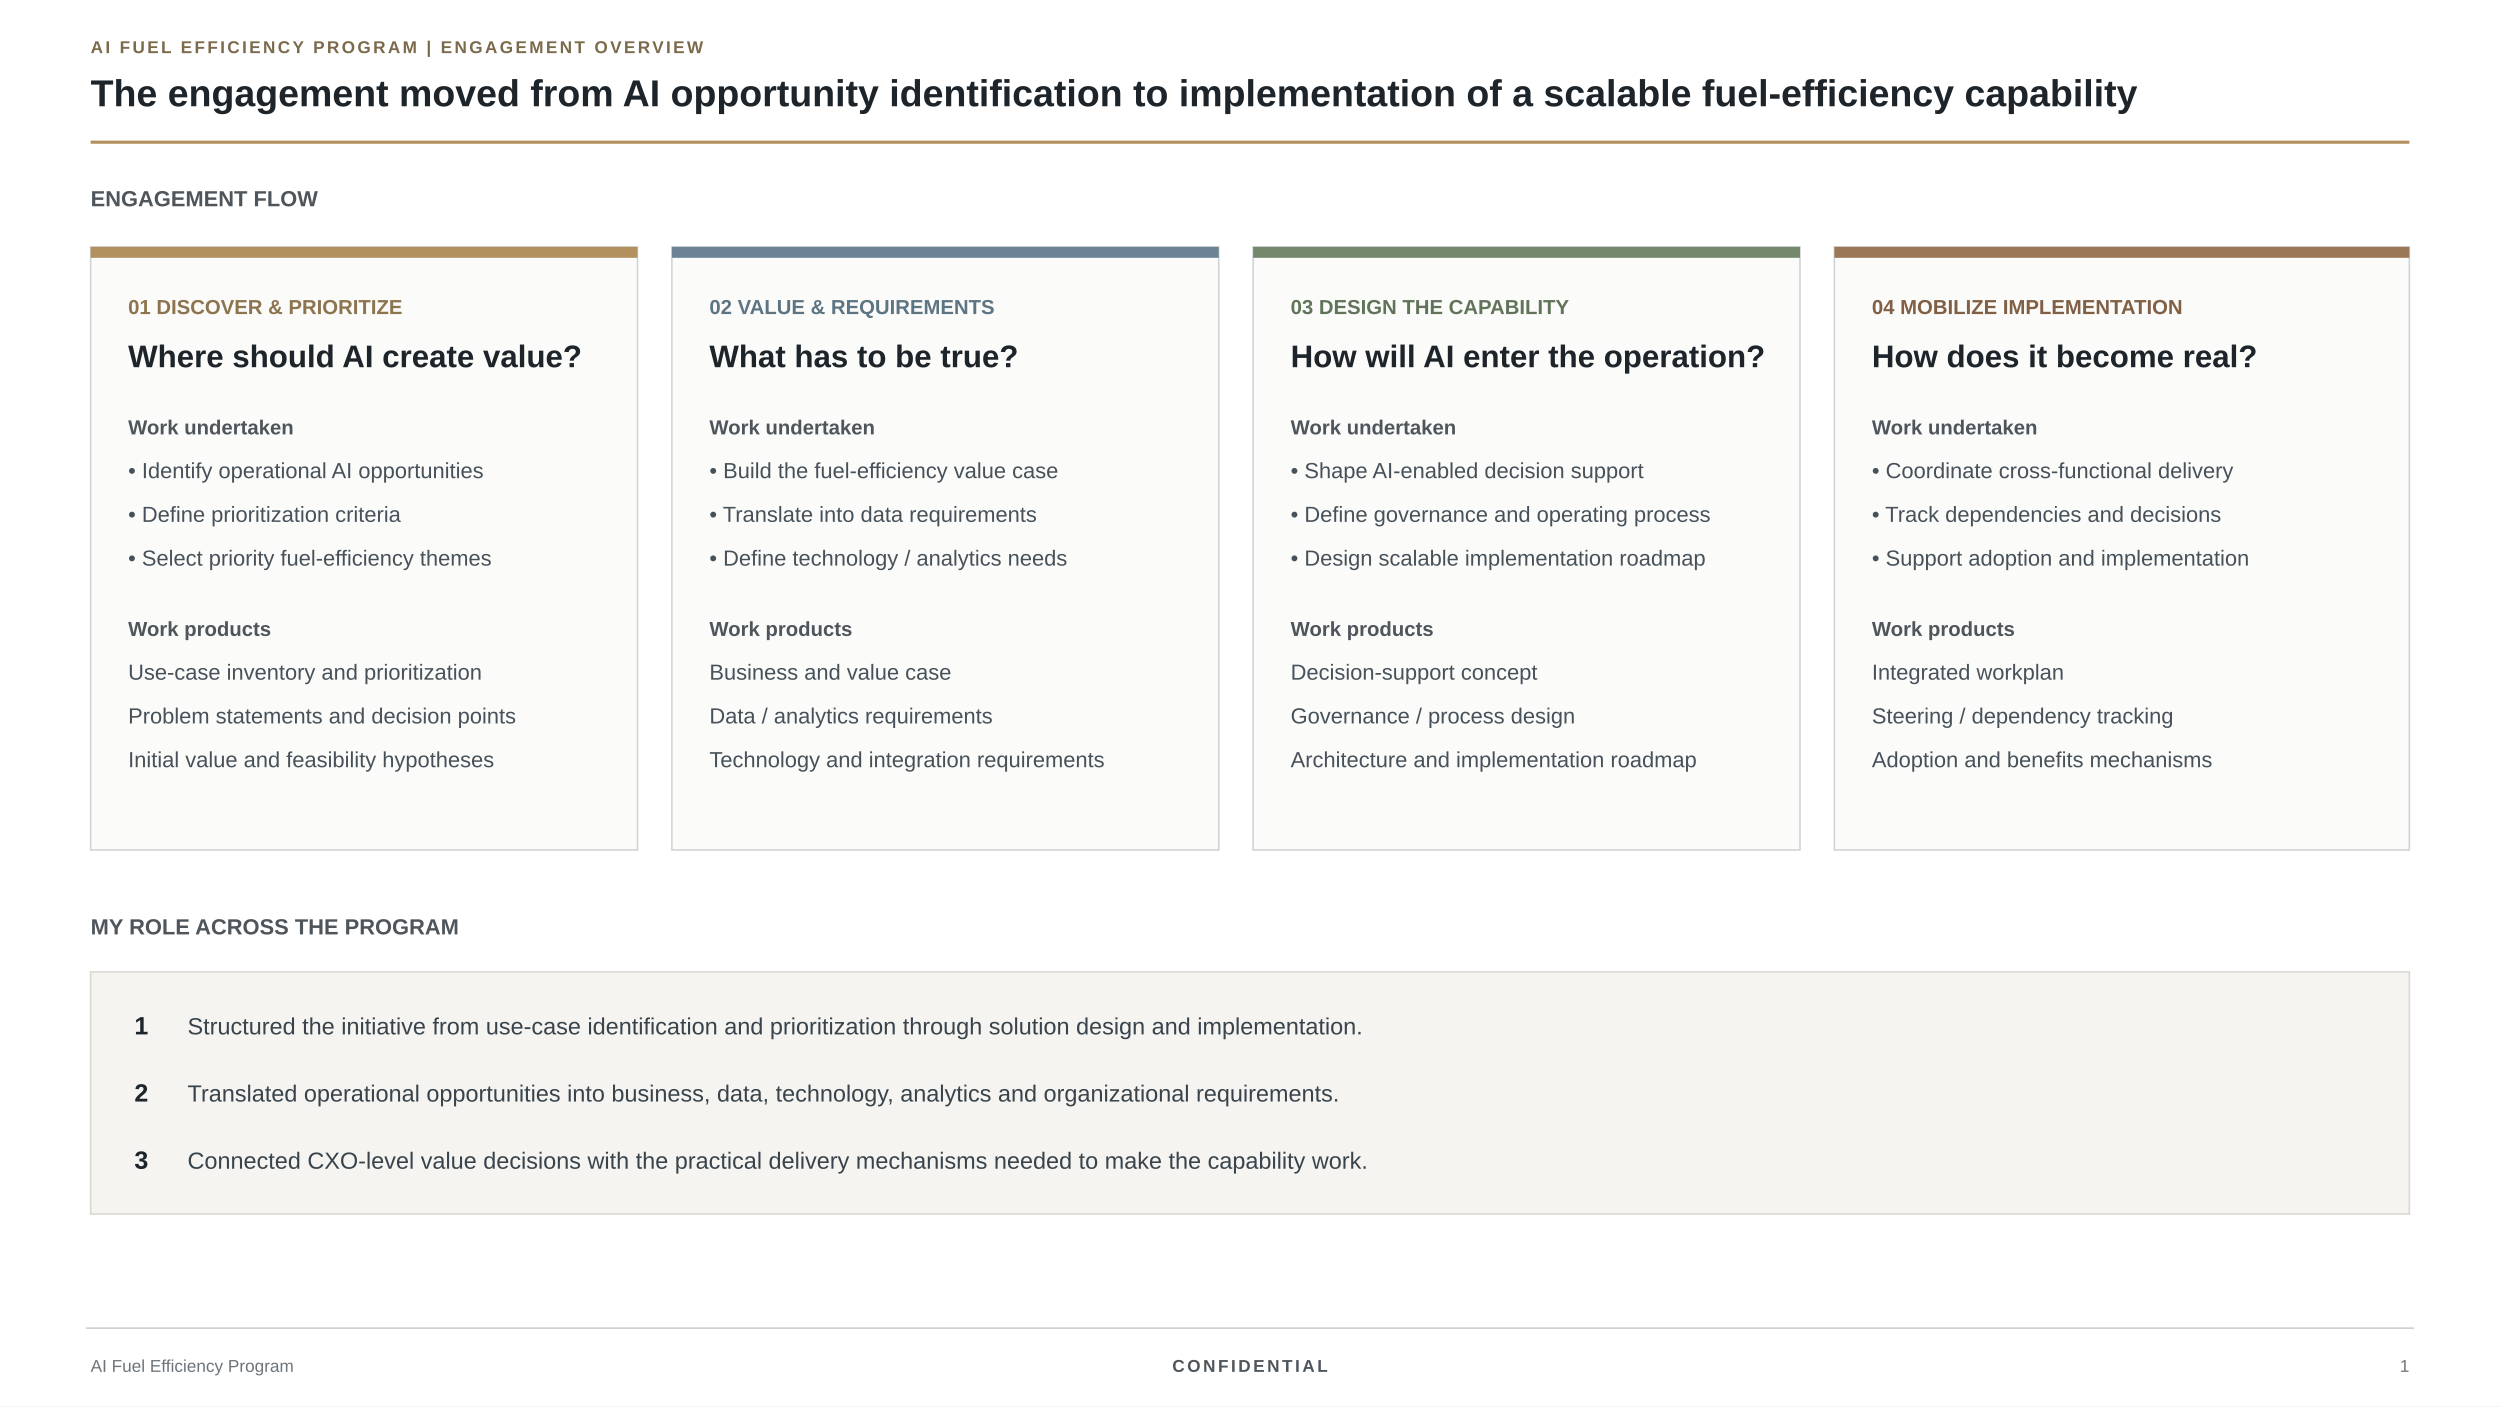
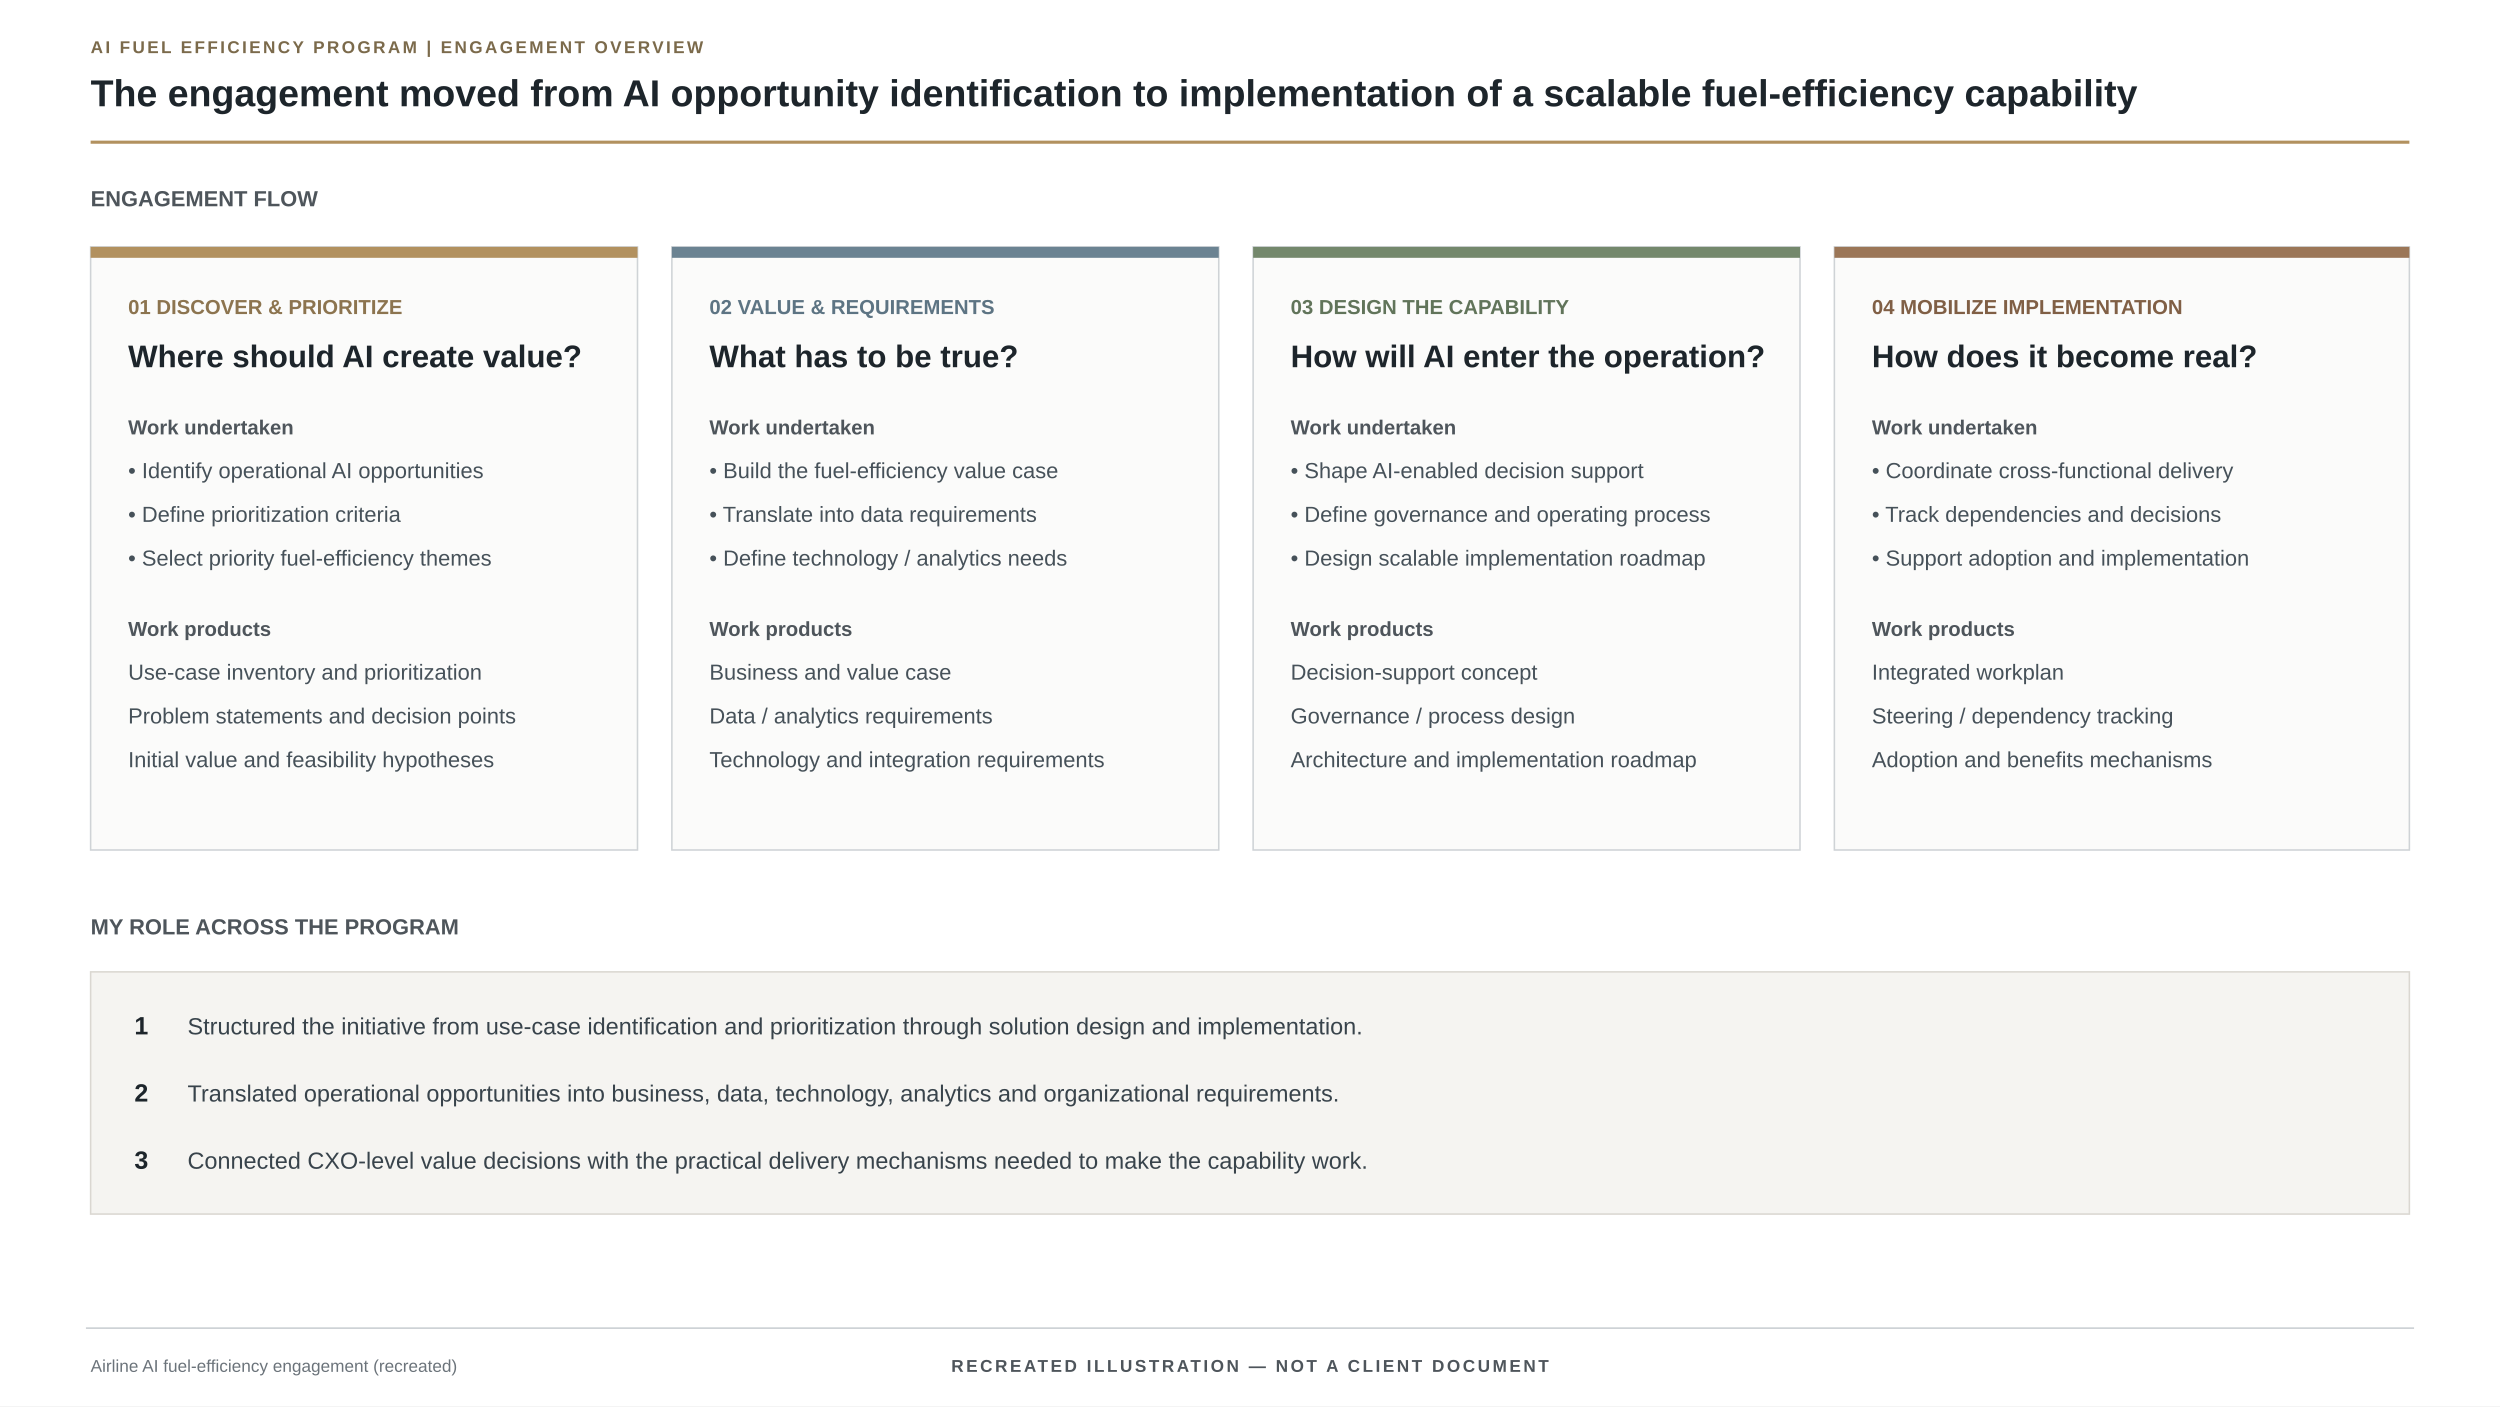
<svg xmlns="http://www.w3.org/2000/svg" width="1600" height="900" viewBox="0 0 1600 900">
  <rect width="1600" height="900" fill="#ffffff" />
  <text x="58" y="34" font-family="Arial" font-size="11" font-weight="700" letter-spacing="1.5" fill="#7b6a4b">AI FUEL EFFICIENCY PROGRAM | ENGAGEMENT OVERVIEW</text>
  <text x="58" y="68" font-family="Arial" font-size="24" font-weight="700" fill="#1d252b">The engagement moved from AI opportunity identification to implementation of a scalable fuel-efficiency capability</text>
  <line x1="58" y1="91" x2="1542" y2="91" stroke="#b2915f" stroke-width="2" />
  <g font-family="Arial">
    <text x="58" y="132" font-size="14" font-weight="700" fill="#4e555b">ENGAGEMENT FLOW</text>
    <rect x="58" y="158" width="350" height="386" fill="#fbfbfa" stroke="#cfd3d6" />
    <rect x="58" y="158" width="350" height="7" fill="#b2915f" />
    <text x="82" y="201" font-size="13" font-weight="700" fill="#8c744f">01  DISCOVER &amp; PRIORITIZE</text>
    <text x="82" y="235" font-size="20" font-weight="700" fill="#1d252b">Where should AI create value?</text>
    <text x="82" y="278" font-size="13" font-weight="700" fill="#4e555b">Work undertaken</text>
    <text x="82" y="306" font-size="14" fill="#465159">• Identify operational AI opportunities</text>
    <text x="82" y="334" font-size="14" fill="#465159">• Define prioritization criteria</text>
    <text x="82" y="362" font-size="14" fill="#465159">• Select priority fuel-efficiency themes</text>
    <text x="82" y="407" font-size="13" font-weight="700" fill="#4e555b">Work products</text>
    <text x="82" y="435" font-size="14" fill="#465159">Use-case inventory and prioritization</text>
    <text x="82" y="463" font-size="14" fill="#465159">Problem statements and decision points</text>
    <text x="82" y="491" font-size="14" fill="#465159">Initial value and feasibility hypotheses</text>
    <rect x="430" y="158" width="350" height="386" fill="#fbfbfa" stroke="#cfd3d6" />
    <rect x="430" y="158" width="350" height="7" fill="#6b8392" />
    <text x="454" y="201" font-size="13" font-weight="700" fill="#5d7483">02  VALUE &amp; REQUIREMENTS</text>
    <text x="454" y="235" font-size="20" font-weight="700" fill="#1d252b">What has to be true?</text>
    <text x="454" y="278" font-size="13" font-weight="700" fill="#4e555b">Work undertaken</text>
    <text x="454" y="306" font-size="14" fill="#465159">• Build the fuel-efficiency value case</text>
    <text x="454" y="334" font-size="14" fill="#465159">• Translate into data requirements</text>
    <text x="454" y="362" font-size="14" fill="#465159">• Define technology / analytics needs</text>
    <text x="454" y="407" font-size="13" font-weight="700" fill="#4e555b">Work products</text>
    <text x="454" y="435" font-size="14" fill="#465159">Business and value case</text>
    <text x="454" y="463" font-size="14" fill="#465159">Data / analytics requirements</text>
    <text x="454" y="491" font-size="14" fill="#465159">Technology and integration requirements</text>
    <rect x="802" y="158" width="350" height="386" fill="#fbfbfa" stroke="#cfd3d6" />
    <rect x="802" y="158" width="350" height="7" fill="#74886c" />
    <text x="826" y="201" font-size="13" font-weight="700" fill="#61745a">03  DESIGN THE CAPABILITY</text>
    <text x="826" y="235" font-size="20" font-weight="700" fill="#1d252b">How will AI enter the operation?</text>
    <text x="826" y="278" font-size="13" font-weight="700" fill="#4e555b">Work undertaken</text>
    <text x="826" y="306" font-size="14" fill="#465159">• Shape AI-enabled decision support</text>
    <text x="826" y="334" font-size="14" fill="#465159">• Define governance and operating process</text>
    <text x="826" y="362" font-size="14" fill="#465159">• Design scalable implementation roadmap</text>
    <text x="826" y="407" font-size="13" font-weight="700" fill="#4e555b">Work products</text>
    <text x="826" y="435" font-size="14" fill="#465159">Decision-support concept</text>
    <text x="826" y="463" font-size="14" fill="#465159">Governance / process design</text>
    <text x="826" y="491" font-size="14" fill="#465159">Architecture and implementation roadmap</text>
    <rect x="1174" y="158" width="368" height="386" fill="#fbfbfa" stroke="#cfd3d6" />
    <rect x="1174" y="158" width="368" height="7" fill="#9b7657" />
    <text x="1198" y="201" font-size="13" font-weight="700" fill="#805f45">04  MOBILIZE IMPLEMENTATION</text>
    <text x="1198" y="235" font-size="20" font-weight="700" fill="#1d252b">How does it become real?</text>
    <text x="1198" y="278" font-size="13" font-weight="700" fill="#4e555b">Work undertaken</text>
    <text x="1198" y="306" font-size="14" fill="#465159">• Coordinate cross-functional delivery</text>
    <text x="1198" y="334" font-size="14" fill="#465159">• Track dependencies and decisions</text>
    <text x="1198" y="362" font-size="14" fill="#465159">• Support adoption and implementation</text>
    <text x="1198" y="407" font-size="13" font-weight="700" fill="#4e555b">Work products</text>
    <text x="1198" y="435" font-size="14" fill="#465159">Integrated workplan</text>
    <text x="1198" y="463" font-size="14" fill="#465159">Steering / dependency tracking</text>
    <text x="1198" y="491" font-size="14" fill="#465159">Adoption and benefits mechanisms</text>
    <text x="58" y="598" font-size="14" font-weight="700" fill="#4e555b">MY ROLE ACROSS THE PROGRAM</text>
    <rect x="58" y="622" width="1484" height="155" fill="#f5f4f1" stroke="#dad7d1" />
    <text x="86" y="662" font-size="16" font-weight="700" fill="#1d252b">1</text>
    <text x="120" y="662" font-size="15" fill="#38434b">Structured the initiative from use-case identification and prioritization through solution design and implementation.</text>
    <text x="86" y="705" font-size="16" font-weight="700" fill="#1d252b">2</text>
    <text x="120" y="705" font-size="15" fill="#38434b">Translated operational opportunities into business, data, technology, analytics and organizational requirements.</text>
    <text x="86" y="748" font-size="16" font-weight="700" fill="#1d252b">3</text>
    <text x="120" y="748" font-size="15" fill="#38434b">Connected CXO-level value decisions with the practical delivery mechanisms needed to make the capability work.</text>
  </g>
  <line x1="55" y1="850" x2="1545" y2="850" stroke="#c9ced2" stroke-width="1" />
-   <text x="58" y="878" font-family="Arial" font-size="11" fill="#6b737a">AI Fuel Efficiency Program</text>
-   <text x="800" y="878" text-anchor="middle" font-family="Arial" font-size="11" font-weight="700" letter-spacing="1.6" fill="#4e555b">CONFIDENTIAL</text>
-   <text x="1542" y="878" text-anchor="end" font-family="Arial" font-size="11" fill="#6b737a">1</text>
+   <text x="58" y="878" font-family="Arial" font-size="11" fill="#6b737a">Airline AI fuel-efficiency engagement (recreated)</text>
+   <text x="800" y="878" text-anchor="middle" font-family="Arial" font-size="11" font-weight="700" letter-spacing="1.6" fill="#4e555b">RECREATED ILLUSTRATION — NOT A CLIENT DOCUMENT</text>
</svg>
